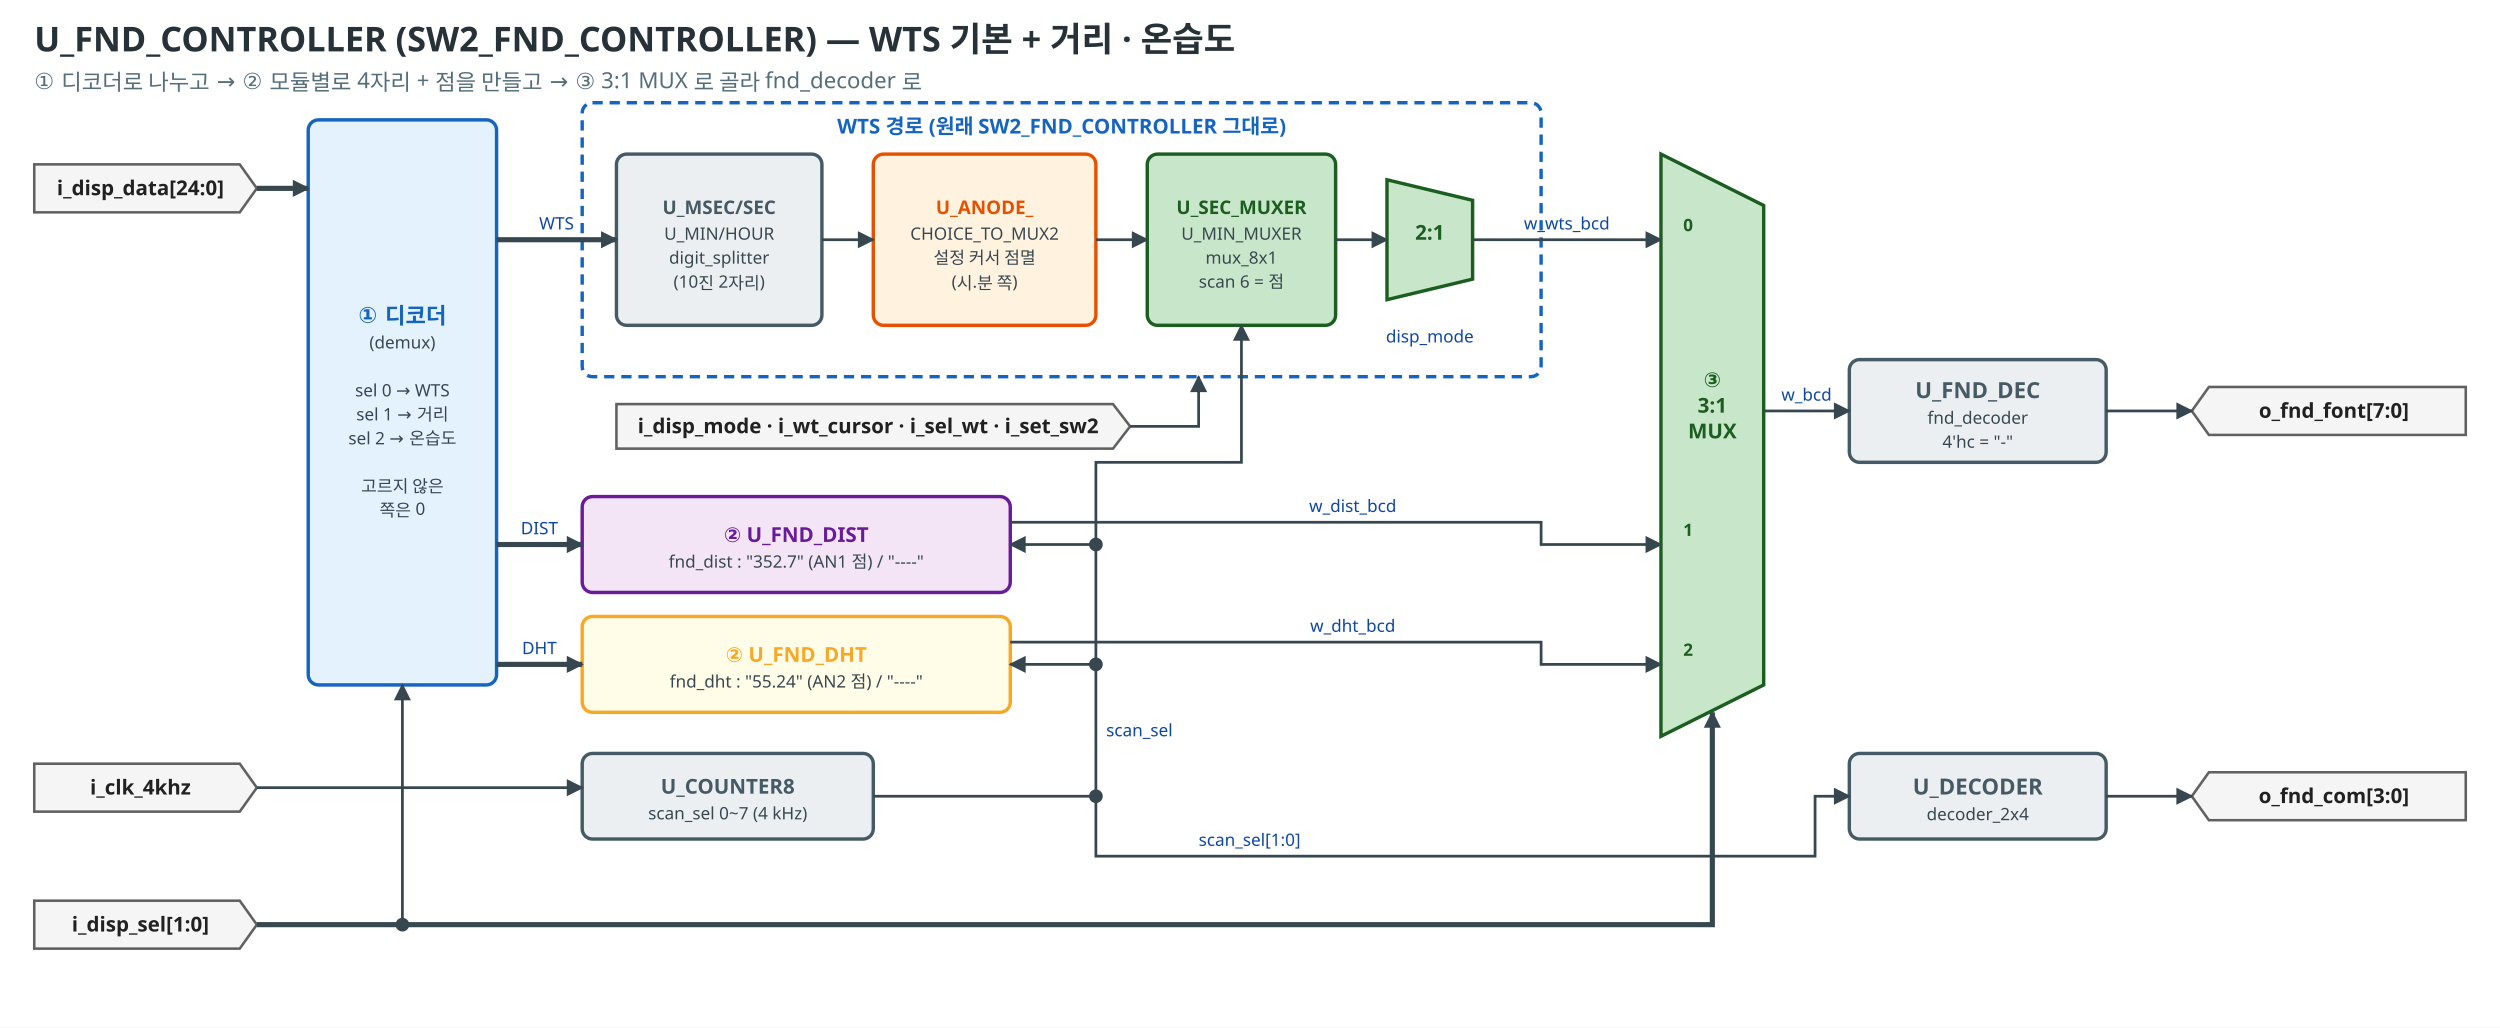
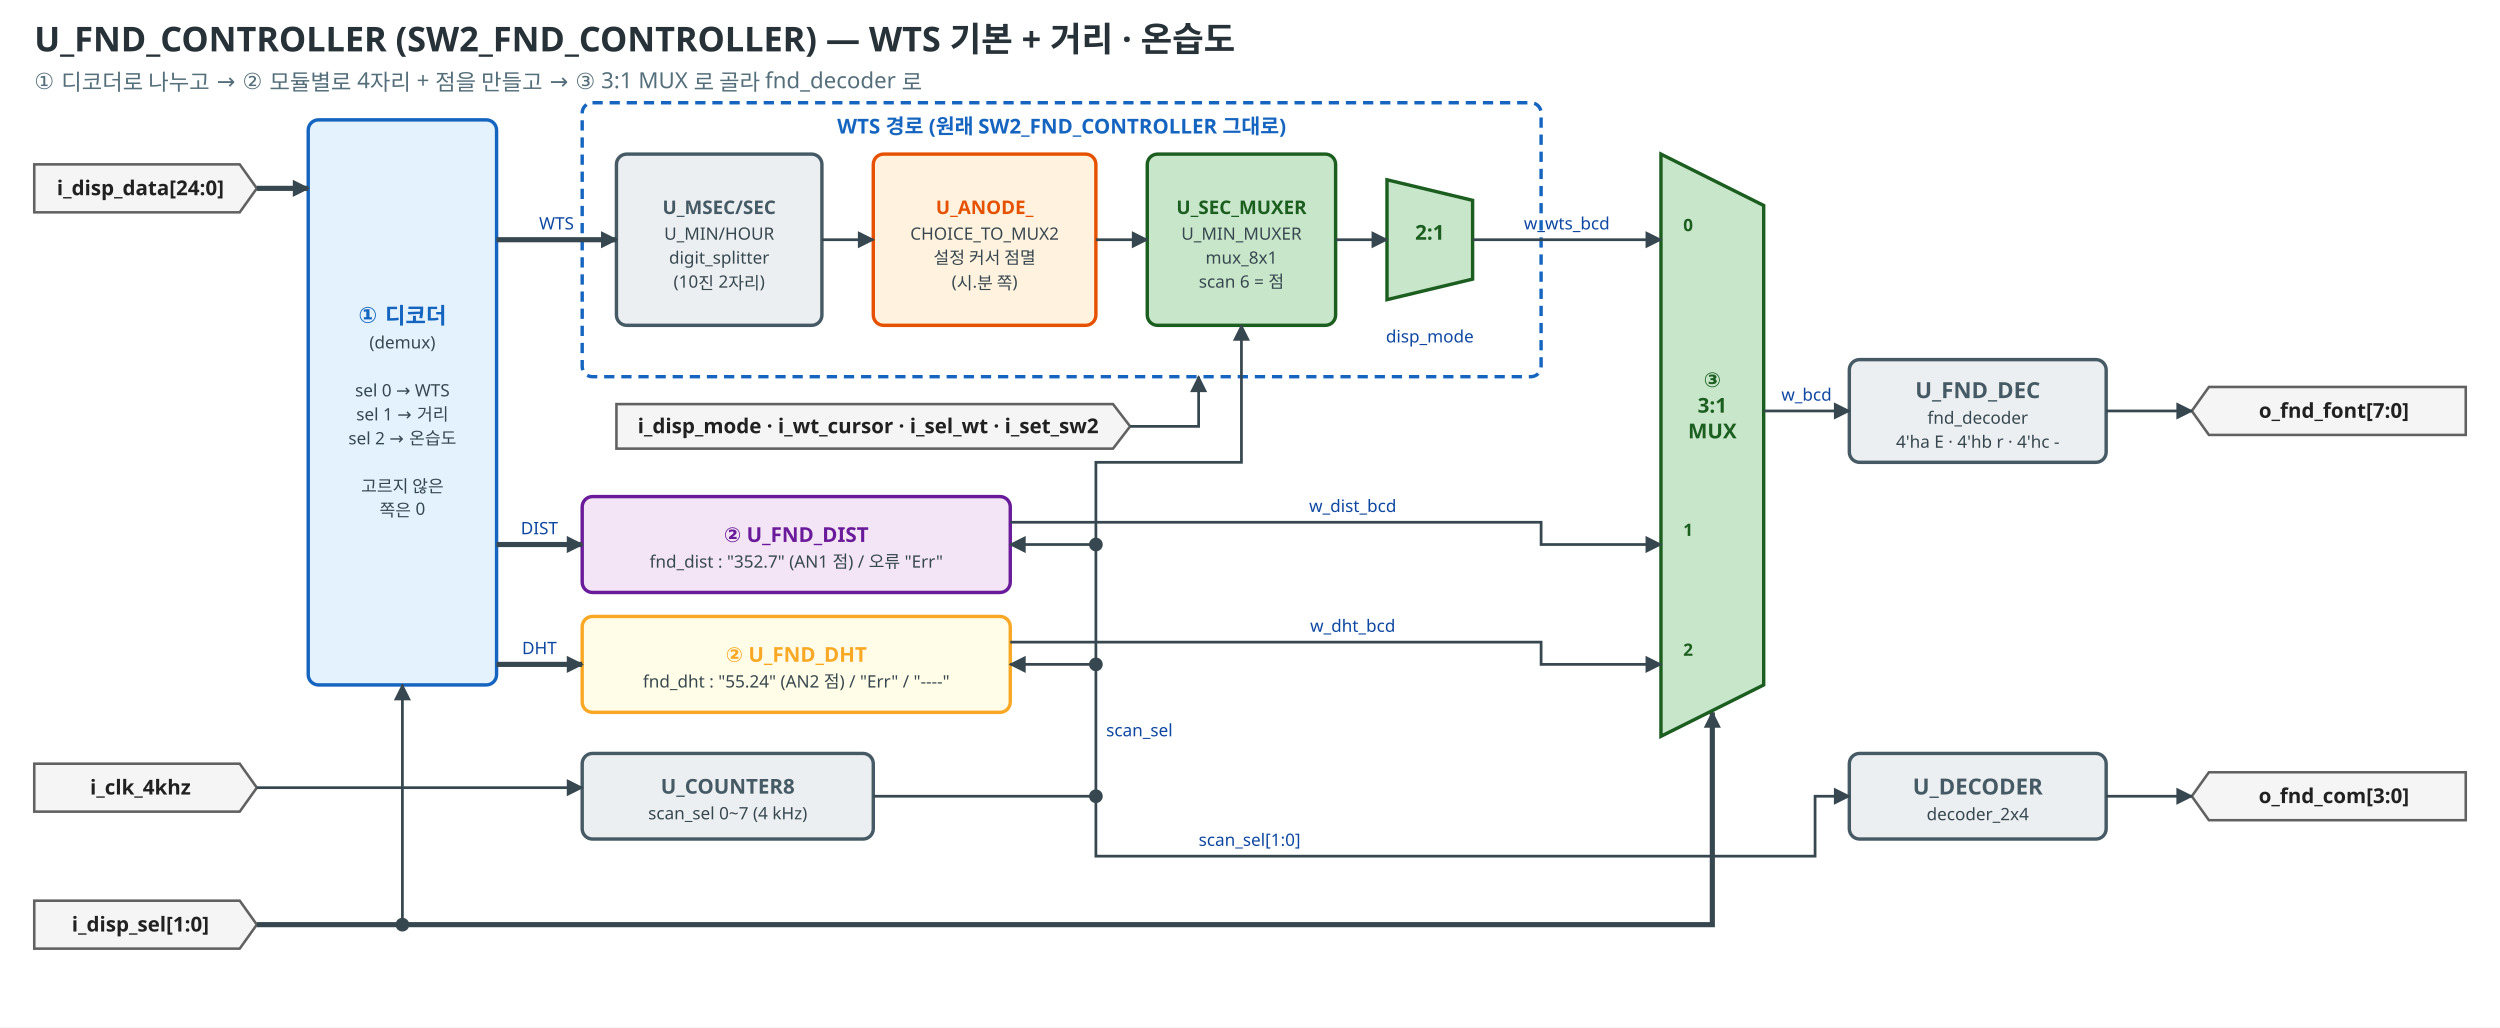
<svg xmlns="http://www.w3.org/2000/svg" width="1460" height="600" viewBox="0 0 1460 600" font-family="'Malgun Gothic','Apple SD Gothic Neo','Noto Sans KR',sans-serif">
  <defs>
    <marker id="a" viewBox="0 0 10 10" refX="9" refY="5" markerUnits="userSpaceOnUse" markerWidth="10" markerHeight="10" orient="auto-start-reverse">
      <path d="M0,0 L10,5 L0,10 z" fill="#37474f" />
    </marker>
  </defs>
  <rect x="0" y="0" width="1460" height="600" fill="#ffffff" />
  <text x="20" y="30" font-size="20" text-anchor="start" fill="#263238" font-weight="bold">U_FND_CONTROLLER (SW2_FND_CONTROLLER) — WTS 기본 + 거리 · 온습도</text>
  <text x="20" y="52" font-size="13" text-anchor="start" fill="#546e7a" font-weight="normal">① 디코더로 나누고 → ② 모듈별로 4자리 + 점을 만들고 → ③ 3:1 MUX 로 골라 fnd_decoder 로</text>
  <g transform="translate(0,0)">
    <polygon points="20,96 140,96 150,110.0 140,124 20,124" fill="#f5f5f5" stroke="#616161" stroke-width="1.5" />
    <text x="82.0" y="114.0" font-size="12" text-anchor="middle" fill="#212121" font-weight="bold">i_disp_data[24:0]</text>
    <polygon points="20,446 140,446 150,460.0 140,474 20,474" fill="#f5f5f5" stroke="#616161" stroke-width="1.5" />
    <text x="82.0" y="464.0" font-size="12" text-anchor="middle" fill="#212121" font-weight="bold">i_clk_4khz</text>
    <polygon points="20,526 140,526 150,540.0 140,554 20,554" fill="#f5f5f5" stroke="#616161" stroke-width="1.5" />
    <text x="82.0" y="544.0" font-size="12" text-anchor="middle" fill="#212121" font-weight="bold">i_disp_sel[1:0]</text>
    <rect x="180" y="70" width="110" height="330" rx="6" fill="#e3f2fd" stroke="#1565c0" stroke-width="2" />
    <text x="235.0" y="188.5" font-size="13" text-anchor="middle" fill="#1565c0" font-weight="bold">① 디코더</text>
    <text x="235.0" y="203.5" font-size="10" text-anchor="middle" fill="#37474f" font-weight="normal">(demux)</text>
    <text x="235.0" y="217.5" font-size="10" text-anchor="middle" fill="#37474f" font-weight="normal" />
    <text x="235.0" y="231.5" font-size="10" text-anchor="middle" fill="#37474f" font-weight="normal">sel 0 → WTS</text>
    <text x="235.0" y="245.5" font-size="10" text-anchor="middle" fill="#37474f" font-weight="normal">sel 1 → 거리</text>
    <text x="235.0" y="259.5" font-size="10" text-anchor="middle" fill="#37474f" font-weight="normal">sel 2 → 온습도</text>
    <text x="235.0" y="273.5" font-size="10" text-anchor="middle" fill="#37474f" font-weight="normal" />
    <text x="235.0" y="287.5" font-size="10" text-anchor="middle" fill="#37474f" font-weight="normal">고르지 않은</text>
    <text x="235.0" y="301.5" font-size="10" text-anchor="middle" fill="#37474f" font-weight="normal">쪽은 0</text>
    <polyline points="150,110 180,110" fill="none" stroke="#37474f" stroke-width="3" marker-end="url(#a)" />
    <polyline points="235,540 235,400" fill="none" stroke="#37474f" stroke-width="1.6" marker-end="url(#a)" />
    <circle cx="235" cy="540" r="4" fill="#37474f" />
    <polyline points="150,540 1000,540 1000,416" fill="none" stroke="#37474f" stroke-width="3" marker-end="url(#a)" />
    <rect x="340" y="60" width="560" height="160" rx="6" fill="none" stroke="#1565c0" stroke-width="2" stroke-dasharray="6,4" />
    <text x="620.0" y="78" font-size="12" text-anchor="middle" fill="#1565c0" font-weight="bold">WTS 경로 (원래 SW2_FND_CONTROLLER 그대로)</text>
    <rect x="360" y="90" width="120" height="100" rx="6" fill="#eceff1" stroke="#455a64" stroke-width="2" />
    <text x="420.0" y="125.0" font-size="11" text-anchor="middle" fill="#455a64" font-weight="bold">U_MSEC/SEC</text>
    <text x="420.0" y="140.0" font-size="10" text-anchor="middle" fill="#37474f" font-weight="normal">U_MIN/HOUR</text>
    <text x="420.0" y="154.0" font-size="10" text-anchor="middle" fill="#37474f" font-weight="normal">digit_splitter</text>
    <text x="420.0" y="168.0" font-size="10" text-anchor="middle" fill="#37474f" font-weight="normal">(10진 2자리)</text>
    <rect x="510" y="90" width="130" height="100" rx="6" fill="#fff3e0" stroke="#e65100" stroke-width="2" />
    <text x="575.0" y="125.0" font-size="11" text-anchor="middle" fill="#e65100" font-weight="bold">U_ANODE_</text>
    <text x="575.0" y="140.0" font-size="10" text-anchor="middle" fill="#37474f" font-weight="normal">CHOICE_TO_MUX2</text>
    <text x="575.0" y="154.0" font-size="10" text-anchor="middle" fill="#37474f" font-weight="normal">설정 커서 점멸</text>
    <text x="575.0" y="168.0" font-size="10" text-anchor="middle" fill="#37474f" font-weight="normal">(시.분 쪽)</text>
    <rect x="670" y="90" width="110" height="100" rx="6" fill="#c8e6c9" stroke="#1b5e20" stroke-width="2" />
    <text x="725.0" y="125.0" font-size="11" text-anchor="middle" fill="#1b5e20" font-weight="bold">U_SEC_MUXER</text>
    <text x="725.0" y="140.0" font-size="10" text-anchor="middle" fill="#37474f" font-weight="normal">U_MIN_MUXER</text>
    <text x="725.0" y="154.0" font-size="10" text-anchor="middle" fill="#37474f" font-weight="normal">mux_8x1</text>
    <text x="725.0" y="168.0" font-size="10" text-anchor="middle" fill="#37474f" font-weight="normal">scan 6 = 점</text>
    <polygon points="810,105 860,117 860,163 810,175" fill="#c8e6c9" stroke="#1b5e20" stroke-width="2" />
    <text x="835.0" y="140.0" font-size="12" text-anchor="middle" fill="#1b5e20" font-weight="bold">2:1</text>
    <polyline points="480,140 510,140" fill="none" stroke="#37474f" stroke-width="1.6" marker-end="url(#a)" />
    <polyline points="640,140 670,140" fill="none" stroke="#37474f" stroke-width="1.6" marker-end="url(#a)" />
    <polyline points="780,140 810,140" fill="none" stroke="#37474f" stroke-width="1.6" marker-end="url(#a)" />
    <text x="835" y="200" font-size="10" text-anchor="middle" fill="#0d47a1" font-weight="normal">disp_mode</text>
    <polygon points="360,236 650,236 660,249.0 650,262 360,262" fill="#f5f5f5" stroke="#616161" stroke-width="1.5" />
    <text x="507.0" y="253.0" font-size="12" text-anchor="middle" fill="#212121" font-weight="bold">i_disp_mode · i_wt_cursor · i_sel_wt · i_set_sw2</text>
    <polyline points="660,249 700,249 700,220" fill="none" stroke="#37474f" stroke-width="1.6" marker-end="url(#a)" />
    <polyline points="290,140 360,140" fill="none" stroke="#37474f" stroke-width="3" marker-end="url(#a)" />
    <text x="325" y="134" font-size="10" text-anchor="middle" fill="#0d47a1" font-weight="normal">WTS</text>
    <rect x="340" y="290" width="250" height="56" rx="6" fill="#f3e5f5" stroke="#6a1b9a" stroke-width="2" />
    <text x="465.0" y="316.5" font-size="12" text-anchor="middle" fill="#6a1b9a" font-weight="bold">② U_FND_DIST</text>
-     <text x="465.0" y="331.5" font-size="10" text-anchor="middle" fill="#37474f" font-weight="normal">fnd_dist : "352.7" (AN1 점) / "----"</text>
+     <text x="465.0" y="331.5" font-size="10" text-anchor="middle" fill="#37474f" font-weight="normal">fnd_dist : "352.7" (AN1 점) / 오류 "Err"</text>
    <rect x="340" y="360" width="250" height="56" rx="6" fill="#fffde7" stroke="#f9a825" stroke-width="2" />
    <text x="465.0" y="386.5" font-size="12" text-anchor="middle" fill="#f9a825" font-weight="bold">② U_FND_DHT</text>
-     <text x="465.0" y="401.5" font-size="10" text-anchor="middle" fill="#37474f" font-weight="normal">fnd_dht : "55.24" (AN2 점) / "----"</text>
+     <text x="465.0" y="401.5" font-size="10" text-anchor="middle" fill="#37474f" font-weight="normal">fnd_dht : "55.24" (AN2 점) / "Err" / "----"</text>
    <polyline points="290,318 340,318" fill="none" stroke="#37474f" stroke-width="3" marker-end="url(#a)" />
    <text x="315" y="312" font-size="10" text-anchor="middle" fill="#0d47a1" font-weight="normal">DIST</text>
    <polyline points="290,388 340,388" fill="none" stroke="#37474f" stroke-width="3" marker-end="url(#a)" />
    <text x="315" y="382" font-size="10" text-anchor="middle" fill="#0d47a1" font-weight="normal">DHT</text>
    <rect x="340" y="440" width="170" height="50" rx="6" fill="#eceff1" stroke="#455a64" stroke-width="2" />
    <text x="425.0" y="463.5" font-size="12" text-anchor="middle" fill="#455a64" font-weight="bold">U_COUNTER8</text>
    <text x="425.0" y="478.5" font-size="10" text-anchor="middle" fill="#37474f" font-weight="normal">scan_sel 0~7 (4 kHz)</text>
    <polyline points="150,460 340,460" fill="none" stroke="#37474f" stroke-width="1.6" marker-end="url(#a)" />
    <polyline points="510,465 640,465 640,270 725,270 725,190" fill="none" stroke="#37474f" stroke-width="1.6" marker-end="url(#a)" />
    <text x="646" y="430" font-size="10" text-anchor="start" fill="#0d47a1" font-weight="normal">scan_sel</text>
    <circle cx="640" cy="465" r="4" fill="#37474f" />
    <circle cx="640" cy="318" r="4" fill="#37474f" />
    <circle cx="640" cy="388" r="4" fill="#37474f" />
    <polyline points="640,318 590,318" fill="none" stroke="#37474f" stroke-width="1.6" marker-end="url(#a)" />
    <polyline points="640,388 590,388" fill="none" stroke="#37474f" stroke-width="1.6" marker-end="url(#a)" />
    <polygon points="970,90 1030,120 1030,400 970,430" fill="#c8e6c9" stroke="#1b5e20" stroke-width="2" />
    <text x="1000.0" y="226" font-size="12" text-anchor="middle" fill="#1b5e20" font-weight="bold">③</text>
    <text x="1000.0" y="241" font-size="12" text-anchor="middle" fill="#1b5e20" font-weight="bold">3:1</text>
    <text x="1000.0" y="256" font-size="12" text-anchor="middle" fill="#1b5e20" font-weight="bold">MUX</text>
    <text x="983" y="135" font-size="10" text-anchor="start" fill="#1b5e20" font-weight="bold">0</text>
    <text x="983" y="313" font-size="10" text-anchor="start" fill="#1b5e20" font-weight="bold">1</text>
    <text x="983" y="383" font-size="10" text-anchor="start" fill="#1b5e20" font-weight="bold">2</text>
    <polyline points="860,140 970,140" fill="none" stroke="#37474f" stroke-width="1.6" marker-end="url(#a)" />
    <text x="915" y="134" font-size="10" text-anchor="middle" fill="#0d47a1" font-weight="normal">w_wts_bcd</text>
    <polyline points="590,305 900,305 900,318 970,318" fill="none" stroke="#37474f" stroke-width="1.6" marker-end="url(#a)" />
    <text x="790" y="299" font-size="10" text-anchor="middle" fill="#0d47a1" font-weight="normal">w_dist_bcd</text>
    <polyline points="590,375 900,375 900,388 970,388" fill="none" stroke="#37474f" stroke-width="1.6" marker-end="url(#a)" />
    <text x="790" y="369" font-size="10" text-anchor="middle" fill="#0d47a1" font-weight="normal">w_dht_bcd</text>
    <rect x="1080" y="210" width="150" height="60" rx="6" fill="#eceff1" stroke="#455a64" stroke-width="2" />
    <text x="1155.0" y="232.5" font-size="13" text-anchor="middle" fill="#455a64" font-weight="bold">U_FND_DEC</text>
    <text x="1155.0" y="247.5" font-size="10" text-anchor="middle" fill="#37474f" font-weight="normal">fnd_decoder</text>
-     <text x="1155.0" y="261.5" font-size="10" text-anchor="middle" fill="#37474f" font-weight="normal">4'hc = "-"</text>
+     <text x="1155.0" y="261.5" font-size="10" text-anchor="middle" fill="#37474f" font-weight="normal">4'ha E · 4'hb r · 4'hc -</text>
    <polyline points="1030,240 1080,240" fill="none" stroke="#37474f" stroke-width="1.6" marker-end="url(#a)" />
    <text x="1055" y="234" font-size="10" text-anchor="middle" fill="#0d47a1" font-weight="normal">w_bcd</text>
    <rect x="1080" y="440" width="150" height="50" rx="6" fill="#eceff1" stroke="#455a64" stroke-width="2" />
    <text x="1155.0" y="464.0" font-size="13" text-anchor="middle" fill="#455a64" font-weight="bold">U_DECODER</text>
    <text x="1155.0" y="479.0" font-size="10" text-anchor="middle" fill="#37474f" font-weight="normal">decoder_2x4</text>
    <polyline points="640,465 640,500 1060,500 1060,465 1080,465" fill="none" stroke="#37474f" stroke-width="1.6" marker-end="url(#a)" />
    <text x="700" y="494" font-size="10" text-anchor="start" fill="#0d47a1" font-weight="normal">scan_sel[1:0]</text>
    <polygon points="1290,226 1440,226 1440,254 1290,254 1280,240.0" fill="#f5f5f5" stroke="#616161" stroke-width="1.5" />
    <text x="1363.0" y="244.0" font-size="12" text-anchor="middle" fill="#212121" font-weight="bold">o_fnd_font[7:0]</text>
    <polygon points="1290,451 1440,451 1440,479 1290,479 1280,465.0" fill="#f5f5f5" stroke="#616161" stroke-width="1.5" />
    <text x="1363.0" y="469.0" font-size="12" text-anchor="middle" fill="#212121" font-weight="bold">o_fnd_com[3:0]</text>
    <polyline points="1230,240 1280,240" fill="none" stroke="#37474f" stroke-width="1.6" marker-end="url(#a)" />
    <polyline points="1230,465 1280,465" fill="none" stroke="#37474f" stroke-width="1.6" marker-end="url(#a)" />
  </g>
</svg>
